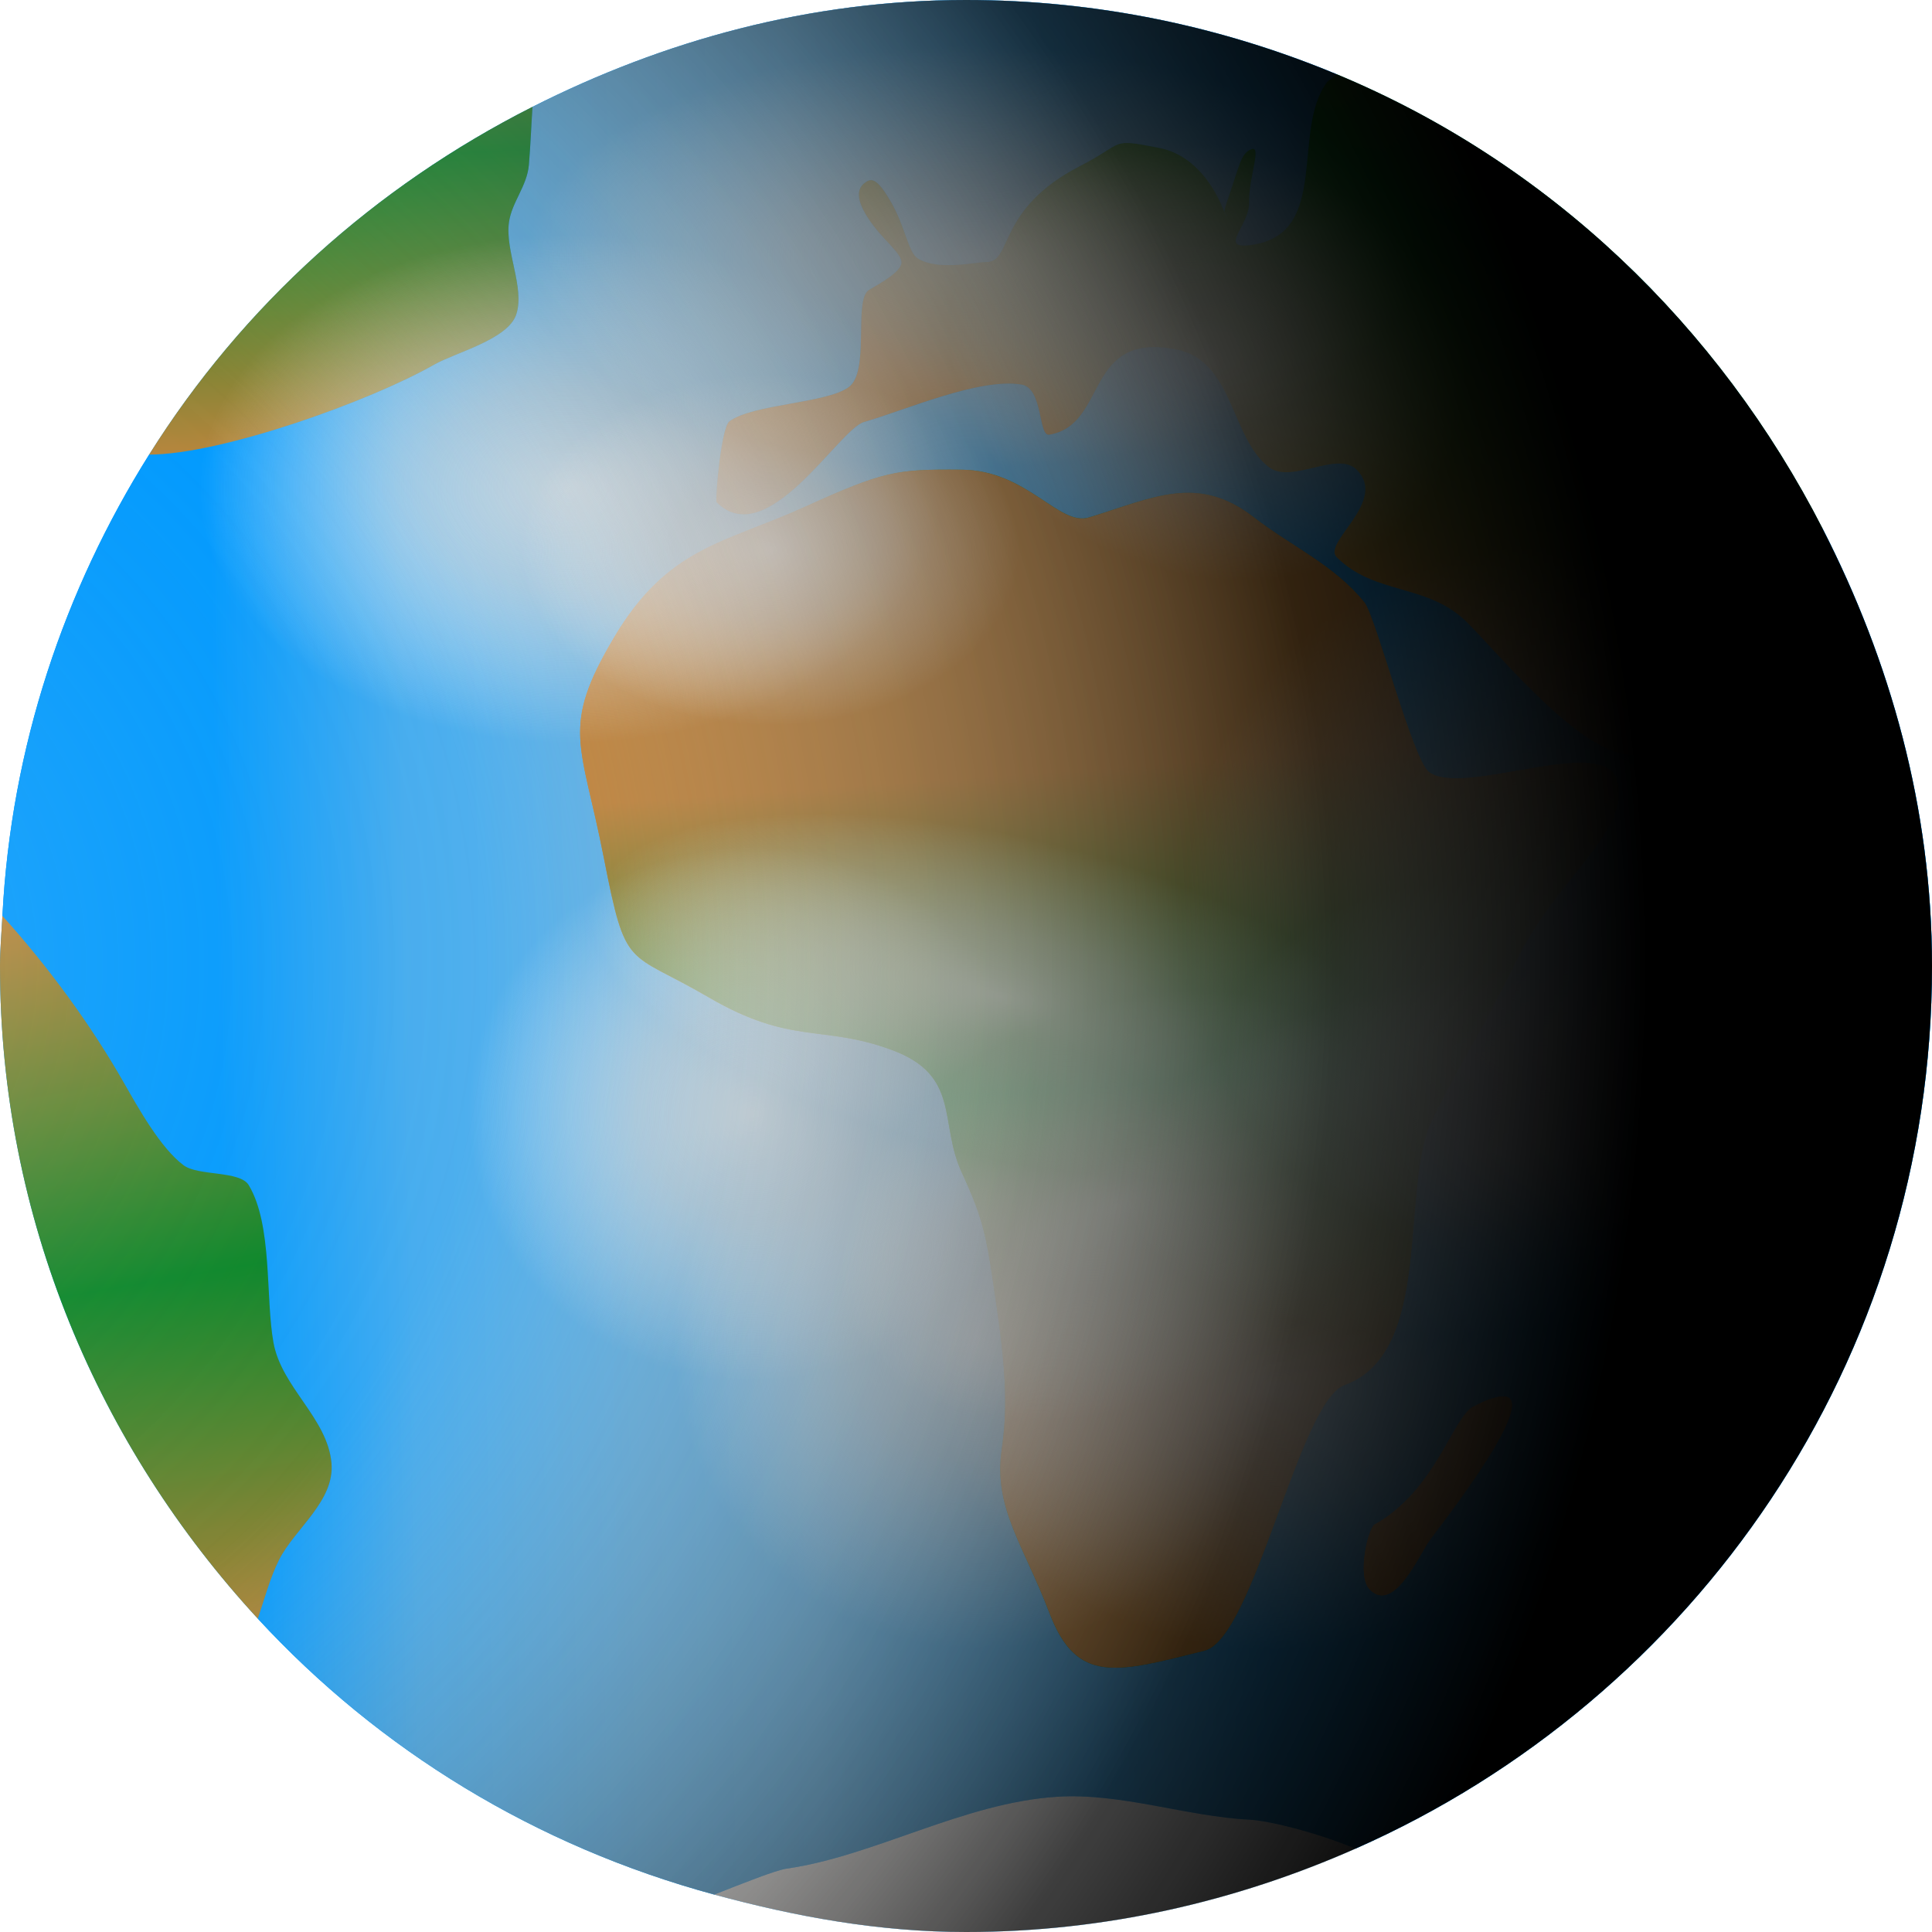
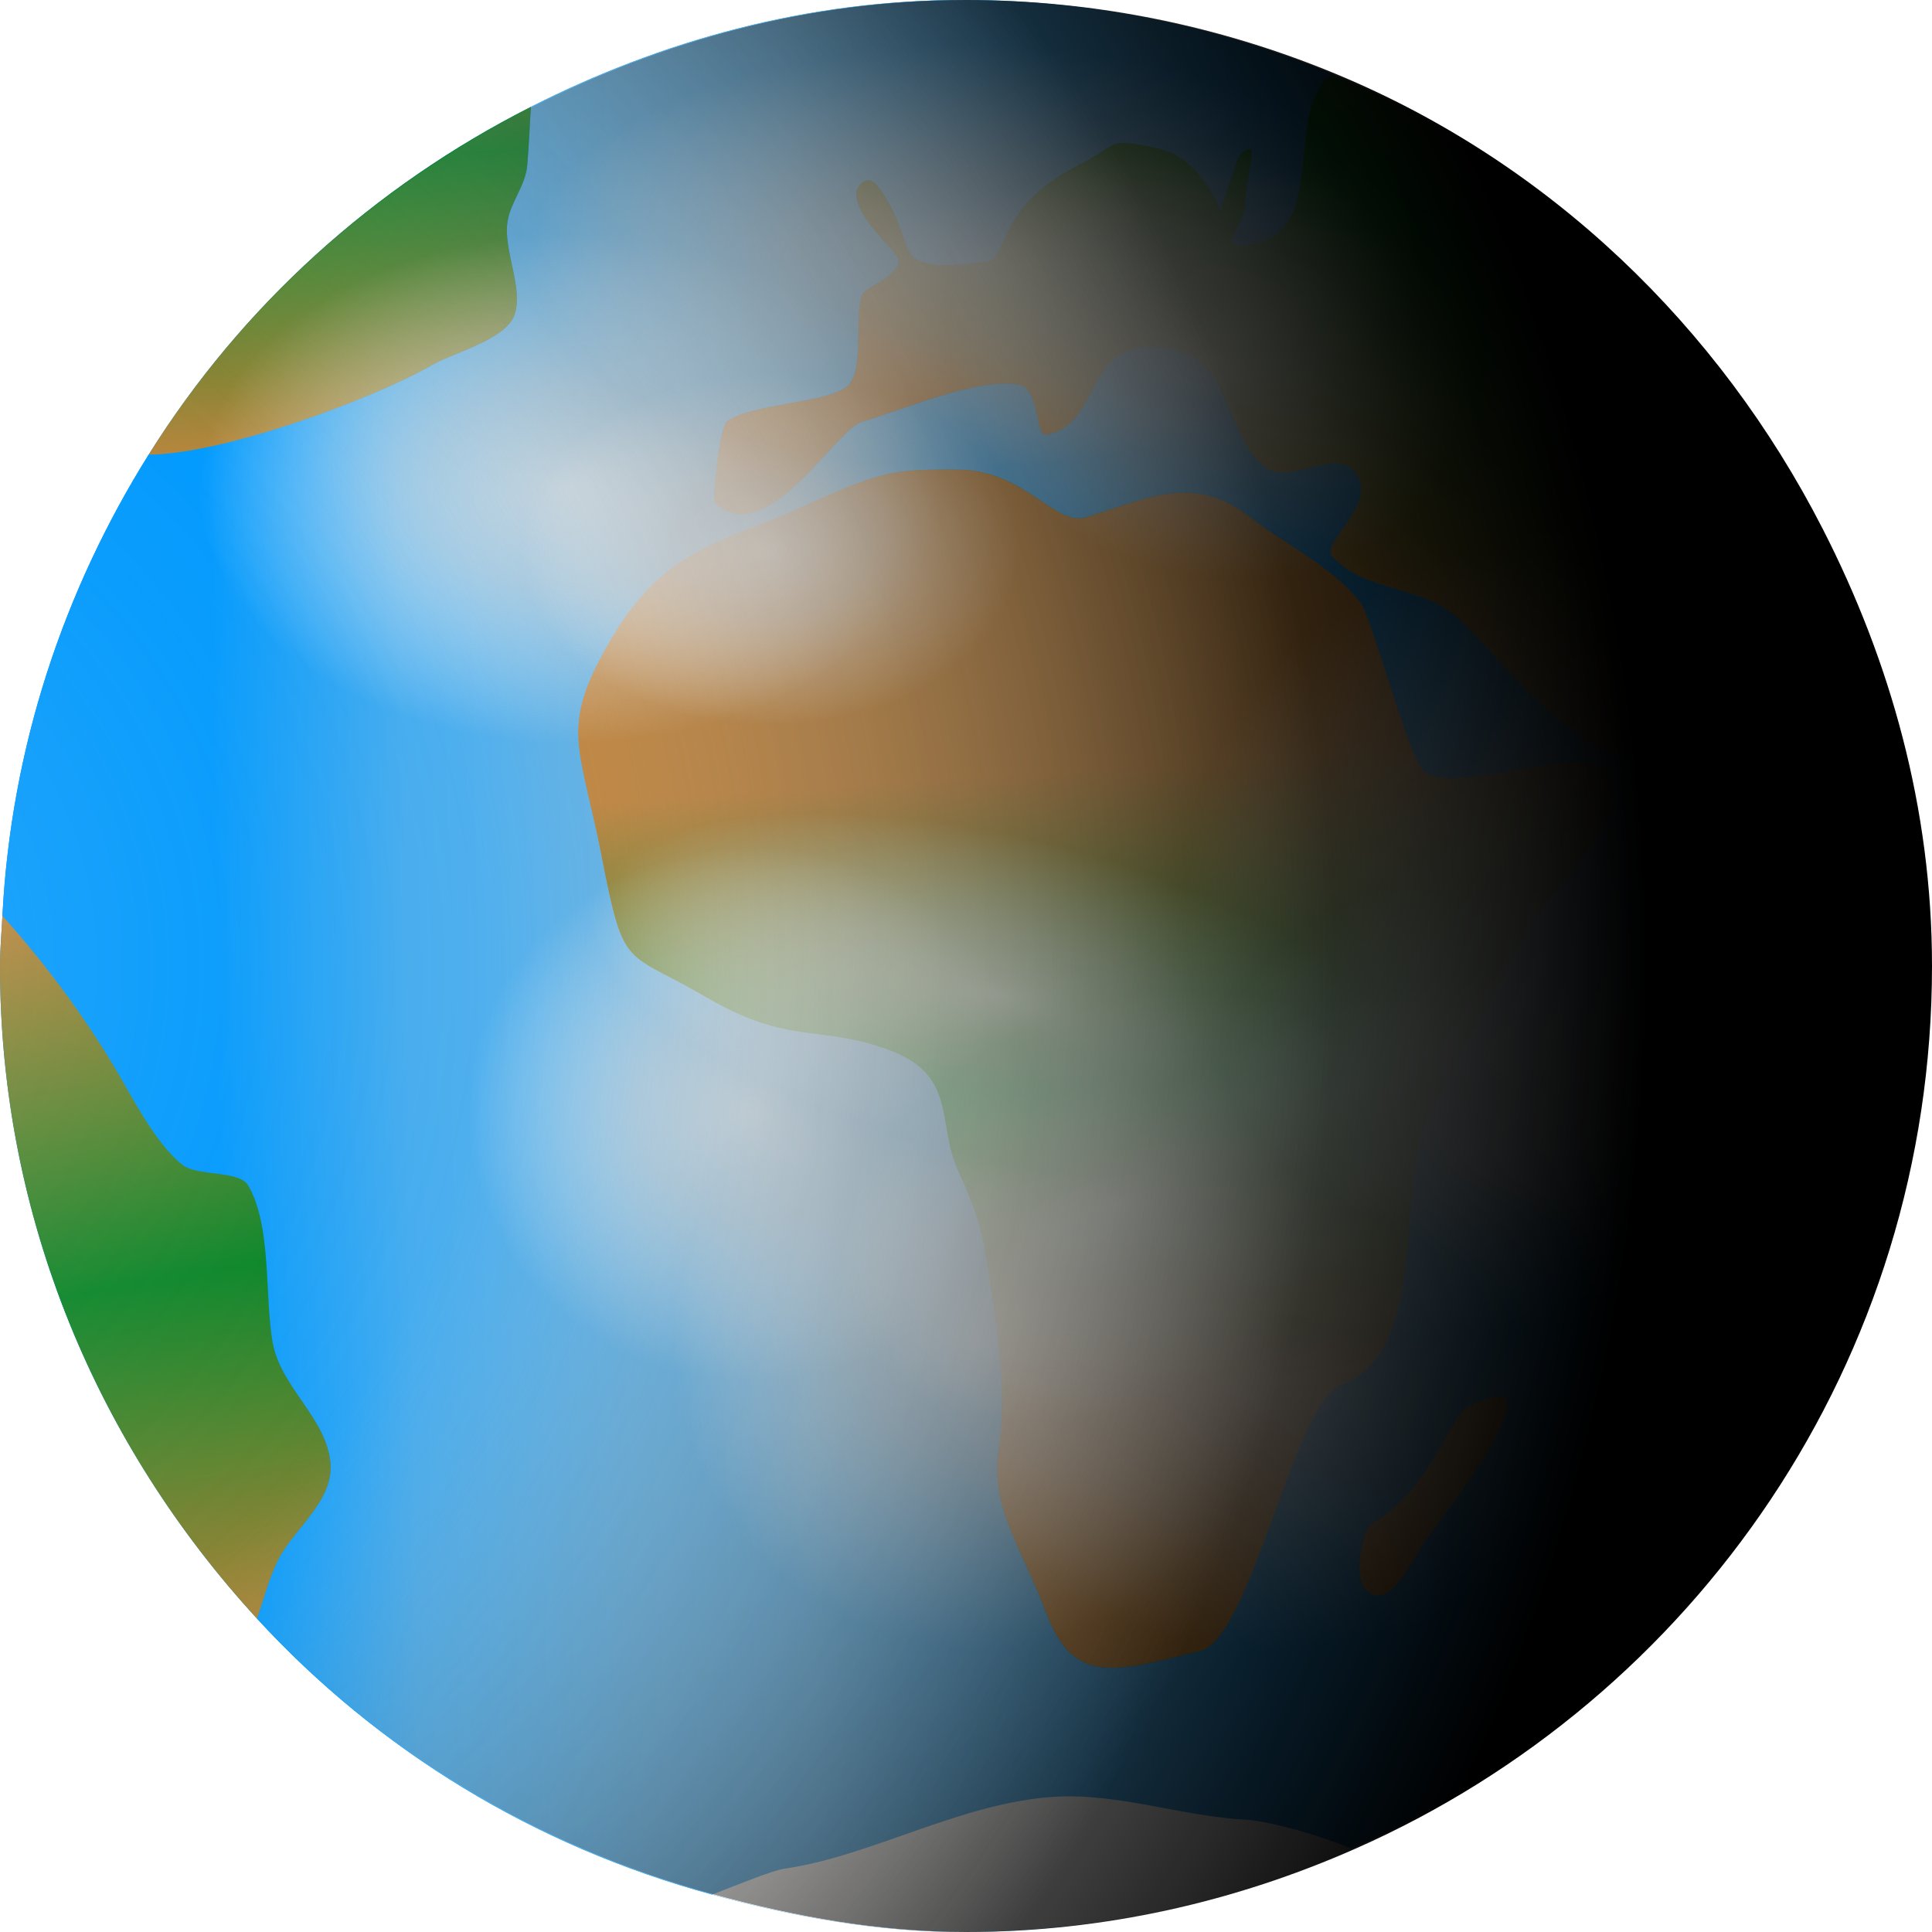
<svg xmlns="http://www.w3.org/2000/svg" xmlns:ns1="http://vectornator.io" height="100%" stroke-miterlimit="10" style="fill-rule:nonzero;clip-rule:evenodd;stroke-linecap:round;stroke-linejoin:round;" version="1.1" viewBox="0 0 100 100" width="100%" xml:space="preserve">
  <defs>
    <linearGradient gradientTransform="matrix(1 0 0 1 0 0)" gradientUnits="userSpaceOnUse" id="LinearGradient" x1="22.959" x2="9.404" y1="50.557" y2="-37.675">
      <stop offset="0.105" stop-color="#c2853c" />
      <stop offset="0.488" stop-color="#098628" />
      <stop offset="0.872" stop-color="#c2853c" />
    </linearGradient>
    <linearGradient gradientTransform="matrix(1 0 0 1 0 0)" gradientUnits="userSpaceOnUse" id="LinearGradient_2" x1="-0.5" x2="-1.282" y1="104.904" y2="34.787">
      <stop offset="0.105" stop-color="#c2853c" />
      <stop offset="0.488" stop-color="#098628" />
      <stop offset="0.872" stop-color="#c2853c" />
    </linearGradient>
    <linearGradient gradientTransform="matrix(1 0 0 1 0 0)" gradientUnits="userSpaceOnUse" id="LinearGradient_3" x1="52.062" x2="55.14" y1="36.542" y2="73.48">
      <stop offset="0.105" stop-color="#c2853c" />
      <stop offset="0.488" stop-color="#098628" />
      <stop offset="0.872" stop-color="#c2853c" />
    </linearGradient>
    <linearGradient gradientTransform="matrix(1 0 0 1 0 0)" gradientUnits="userSpaceOnUse" id="LinearGradient_4" x1="58.538" x2="61.975" y1="25.664" y2="-10.09">
      <stop offset="0.105" stop-color="#c2853c" />
      <stop offset="0.488" stop-color="#098628" />
      <stop offset="0.872" stop-color="#c2853c" />
    </linearGradient>
-     <linearGradient gradientTransform="matrix(1 0 0 1 0 0)" gradientUnits="userSpaceOnUse" id="LinearGradient_5" x1="11.201" x2="92.168" y1="47.227" y2="45.855">
+     <linearGradient gradientTransform="matrix(0.997 0 0 1 0 0)" gradientUnits="userSpaceOnUse" id="LinearGradient_5" x1="11.201" x2="92.168" y1="47.227" y2="45.855">
      <stop offset="0" stop-color="#009aff" />
      <stop offset="0.122" stop-color="#47adef" />
      <stop offset="0.267" stop-color="#62b5eb" />
      <stop offset="0.376" stop-color="#69baef" />
      <stop offset="0.55" stop-color="#49aae9" />
      <stop offset="0.601" stop-color="#439ed9" />
      <stop offset="0.667" stop-color="#278fd3" />
      <stop offset="0.82" stop-color="#1e90da" />
      <stop offset="1" stop-color="#009aff" />
    </linearGradient>
-     <linearGradient gradientTransform="matrix(1 0 0 1 0 0)" gradientUnits="userSpaceOnUse" id="LinearGradient_6" x1="30.028" x2="83.788" y1="55.315" y2="55.315">
+     <linearGradient gradientTransform="matrix(0.997 0 0 1 0 0)" gradientUnits="userSpaceOnUse" id="LinearGradient_6" x1="30.028" x2="83.788" y1="55.315" y2="55.315">
      <stop offset="0.105" stop-color="#c2853c" />
      <stop offset="0.488" stop-color="#098628" />
      <stop offset="0.872" stop-color="#c2853c" />
    </linearGradient>
-     <linearGradient gradientTransform="matrix(1 0 0 1 0 0)" gradientUnits="userSpaceOnUse" id="LinearGradient_7" x1="58.068" x2="83.692" y1="31.449" y2="-14.477">
+     <linearGradient gradientTransform="matrix(0.997 0 0 1 0 0)" gradientUnits="userSpaceOnUse" id="LinearGradient_7" x1="58.068" x2="83.692" y1="31.449" y2="-14.477">
      <stop offset="0.105" stop-color="#c2853c" />
      <stop offset="0.488" stop-color="#098628" />
      <stop offset="0.872" stop-color="#c2853c" />
    </linearGradient>
-     <linearGradient gradientTransform="matrix(1 0 0 1 0 0)" gradientUnits="userSpaceOnUse" id="LinearGradient_8" x1="7.818" x2="9.683" y1="-11.669" y2="29.859">
+     <linearGradient gradientTransform="matrix(0.997 0 0 1 0 0)" gradientUnits="userSpaceOnUse" id="LinearGradient_8" x1="7.818" x2="9.683" y1="-11.669" y2="29.859">
      <stop offset="0.105" stop-color="#c2853c" />
      <stop offset="0.488" stop-color="#098628" />
      <stop offset="0.872" stop-color="#c2853c" />
    </linearGradient>
-     <linearGradient gradientTransform="matrix(1 0 0 1 0 0)" gradientUnits="userSpaceOnUse" id="LinearGradient_9" x1="54.404" x2="57.401" y1="35.443" y2="78.303">
+     <linearGradient gradientTransform="matrix(0.997 0 0 1 0 0)" gradientUnits="userSpaceOnUse" id="LinearGradient_9" x1="54.404" x2="57.401" y1="35.443" y2="78.303">
      <stop offset="0.105" stop-color="#c2853c" />
      <stop offset="0.488" stop-color="#098628" />
      <stop offset="0.872" stop-color="#c2853c" />
    </linearGradient>
-     <linearGradient gradientTransform="matrix(1 0 0 1 0 0)" gradientUnits="userSpaceOnUse" id="LinearGradient_10" x1="2.811" x2="12.137" y1="40.266" y2="93.869">
+     <linearGradient gradientTransform="matrix(0.997 0 0 1 0 0)" gradientUnits="userSpaceOnUse" id="LinearGradient_10" x1="2.811" x2="12.137" y1="40.266" y2="93.869">
      <stop offset="0.105" stop-color="#c2853c" />
      <stop offset="0.488" stop-color="#098628" />
      <stop offset="0.872" stop-color="#c2853c" />
    </linearGradient>
    <radialGradient cx="108.292" cy="159.072" gradientTransform="matrix(1 0 0 1 0 0)" gradientUnits="userSpaceOnUse" id="RadialGradient" r="0.114">
      <stop offset="0" stop-color="#ebebeb" />
      <stop offset="0.395" stop-color="#e5e5e5" stop-opacity="0.529" />
      <stop offset="1" stop-color="#ffffff" stop-opacity="0" />
    </radialGradient>
    <radialGradient cx="35.336" cy="75.543" gradientTransform="matrix(0.826859 0 0 0.830805 21.4292 6.70357)" gradientUnits="userSpaceOnUse" id="RadialGradient_2" r="19.081">
      <stop offset="0" stop-color="#ebebeb" stop-opacity="0.791" />
      <stop offset="0.395" stop-color="#e5e5e5" stop-opacity="0.581" />
      <stop offset="1" stop-color="#ffffff" stop-opacity="0" />
    </radialGradient>
    <radialGradient cx="35.931" cy="76.355" gradientTransform="matrix(0.930663 0 0 0.726224 32.599 16.3733)" gradientUnits="userSpaceOnUse" id="RadialGradient_3" r="18.686">
      <stop offset="0" stop-color="#ebebeb" stop-opacity="0.791" />
      <stop offset="0.395" stop-color="#e5e5e5" stop-opacity="0.581" />
      <stop offset="1" stop-color="#ffffff" stop-opacity="0" />
    </radialGradient>
    <radialGradient cx="35.931" cy="76.355" gradientTransform="matrix(0.78694 0 0 0.740914 10.6512 1.08114)" gradientUnits="userSpaceOnUse" id="RadialGradient_4" r="18.686">
      <stop offset="0" stop-color="#ebebeb" stop-opacity="0.791" />
      <stop offset="0.395" stop-color="#e5e5e5" stop-opacity="0.581" />
      <stop offset="1" stop-color="#ffffff" stop-opacity="0" />
    </radialGradient>
    <radialGradient cx="35.931" cy="76.355" gradientTransform="matrix(0.736955 -0.331653 0.222921 0.495345 14.3034 36.5021)" gradientUnits="userSpaceOnUse" id="RadialGradient_5" r="18.686">
      <stop offset="0" stop-color="#ebebeb" stop-opacity="0.791" />
      <stop offset="0.395" stop-color="#e5e5e5" stop-opacity="0.581" />
      <stop offset="1" stop-color="#ffffff" stop-opacity="0" />
    </radialGradient>
    <radialGradient cx="35.931" cy="76.355" gradientTransform="matrix(1.13009 0.277439 -0.12972 0.425512 21.1193 9.11614)" gradientUnits="userSpaceOnUse" id="RadialGradient_6" r="18.686">
      <stop offset="0" stop-color="#ebebeb" stop-opacity="0.791" />
      <stop offset="0.395" stop-color="#e5e5e5" stop-opacity="0.581" />
      <stop offset="1" stop-color="#ffffff" stop-opacity="0" />
    </radialGradient>
    <radialGradient cx="35.931" cy="76.355" gradientTransform="matrix(1.02893 0 0 0.704167 -7.46838 -28.4561)" gradientUnits="userSpaceOnUse" id="RadialGradient_7" r="18.686">
      <stop offset="0" stop-color="#ebebeb" stop-opacity="0.791" />
      <stop offset="0.395" stop-color="#e5e5e5" stop-opacity="0.581" />
      <stop offset="1" stop-color="#ffffff" stop-opacity="0" />
    </radialGradient>
    <radialGradient cx="35.931" cy="76.355" gradientTransform="matrix(0.690083 0 0 0.486881 15.0757 -8.72589)" gradientUnits="userSpaceOnUse" id="RadialGradient_8" r="18.686">
      <stop offset="0" stop-color="#ebebeb" stop-opacity="0.791" />
      <stop offset="0.395" stop-color="#e5e5e5" stop-opacity="0.581" />
      <stop offset="1" stop-color="#ffffff" stop-opacity="0" />
    </radialGradient>
    <radialGradient cx="35.931" cy="76.355" gradientTransform="matrix(0.690083 0 0 0.486881 51.5609 17.4978)" gradientUnits="userSpaceOnUse" id="RadialGradient_9" r="18.686">
      <stop offset="0" stop-color="#ebebeb" stop-opacity="0.791" />
      <stop offset="0.395" stop-color="#e5e5e5" stop-opacity="0.581" />
      <stop offset="1" stop-color="#ffffff" stop-opacity="0" />
    </radialGradient>
    <radialGradient cx="35.931" cy="76.355" gradientTransform="matrix(1.23176 0 0 0.583673 6.05081 -31.2798)" gradientUnits="userSpaceOnUse" id="RadialGradient_10" r="18.686">
      <stop offset="0" stop-color="#ebebeb" stop-opacity="0.791" />
      <stop offset="0.395" stop-color="#e5e5e5" stop-opacity="0.581" />
      <stop offset="1" stop-color="#ffffff" stop-opacity="0" />
    </radialGradient>
    <radialGradient cx="35.931" cy="76.355" gradientTransform="matrix(0.406033 0.542431 -0.591372 0.270552 93.0521 -21.4252)" gradientUnits="userSpaceOnUse" id="RadialGradient_11" r="18.686">
      <stop offset="0" stop-color="#ebebeb" stop-opacity="0.791" />
      <stop offset="0.395" stop-color="#e5e5e5" stop-opacity="0.581" />
      <stop offset="1" stop-color="#ffffff" stop-opacity="0" />
    </radialGradient>
    <radialGradient cx="35.931" cy="76.355" gradientTransform="matrix(1 0 0 1 43.976 -29.4361)" gradientUnits="userSpaceOnUse" id="RadialGradient_12" r="18.686">
      <stop offset="0" stop-color="#ebebeb" stop-opacity="0.791" />
      <stop offset="0.395" stop-color="#e5e5e5" stop-opacity="0.581" />
      <stop offset="1" stop-color="#ffffff" stop-opacity="0" />
    </radialGradient>
    <radialGradient cx="35.931" cy="76.355" gradientTransform="matrix(1.05117 -0.153092 0.132394 0.486666 29.9458 27.9312)" gradientUnits="userSpaceOnUse" id="RadialGradient_13" r="18.686">
      <stop offset="0" stop-color="#ebebeb" stop-opacity="0.791" />
      <stop offset="0.395" stop-color="#e5e5e5" stop-opacity="0.581" />
      <stop offset="1" stop-color="#ffffff" stop-opacity="0" />
    </radialGradient>
    <radialGradient cx="-15.281" cy="49.971" gradientTransform="matrix(1 0 0 1 0 0)" gradientUnits="userSpaceOnUse" id="RadialGradient_14" r="145.695">
      <stop offset="0" stop-color="#ffffff" stop-opacity="0.188" />
      <stop offset="0.277" stop-color="#c5c0b9" stop-opacity="0" />
      <stop offset="0.579" stop-color="#000000" stop-opacity="0.743" />
      <stop offset="0.69" stop-color="#000000" />
    </radialGradient>
  </defs>
  <clipPath id="ArtboardFrame">
    <rect height="100" width="100" x="0" y="0" />
  </clipPath>
  <g clip-path="url(#ArtboardFrame)" id="Layer-1" ns1:layerName="Layer 1" visibility="hidden">
    <path d="M0 50C0 22.386 22.386 0 50 0C77.614 0 100 22.386 100 50C100 77.614 77.614 100 50 100C22.386 100 0 77.614 0 50Z" fill="#009aff" fill-rule="evenodd" opacity="1" stroke="none" />
    <path d="M32.035-4.43C31.458-6.162 28.613 0.727 28.41 1.267C27.419 3.909 27.594 5.881 27.375 8.517C27.283 9.616 26.487 10.455 26.339 11.495C26.127 12.981 27.187 14.907 26.727 16.286C26.296 17.579 23.542 18.254 22.455 18.875C19.189 20.741 11.484 23.536 7.695 23.536C6.443 23.536 2.791 24.207 1.999 23.018C0.331 20.517 2.379 15.086 3.423 12.79C4.981 9.361 8.465 7.101 11.061 4.504C15.837-0.272 17.774-4.811 24.526-7.407" fill="url(#LinearGradient)" fill-rule="evenodd" opacity="1" stroke="none" />
    <path d="M-6.158 40.367C-6.288 40.194-6.331 39.849-6.546 39.849C-7.073 39.849-5.961 40.726-5.64 41.144C-5.414 41.438-5.225 41.76-4.993 42.05C-4.002 43.289-2.893 44.21-1.756 45.287C1.472 48.346 4.21 52.199 6.4 56.033C7.148 57.341 8.308 59.405 9.508 60.305C10.266 60.874 12.416 60.578 12.874 61.341C14.116 63.411 13.744 67.164 14.169 69.498C14.589 71.812 16.936 73.394 17.146 75.712C17.327 77.693 15.243 79.131 14.428 80.762C12.264 85.089 11.975 90.595 8.084 94.097C3.018 98.656-1.649 90.557-3.439 86.976C-5.183 83.489-4.868 79.593-5.511 75.842C-6.715 68.815-10.548 61.722-8.877 54.479" fill="url(#LinearGradient_2)" fill-rule="evenodd" opacity="1" stroke="none" />
    <path d="M49.773 24.313C46.374 24.28 45.759 24.378 41.616 26.255C37.473 28.132 34.56 28.294 31.777 32.987C28.993 37.681 30.093 38.425 31.259 44.381C32.424 50.336 32.424 49.139 36.696 51.631C40.969 54.123 42.555 53.023 46.148 54.35C49.74 55.677 48.575 58.104 49.773 60.694C50.971 63.283 51.068 64.092 51.586 67.685C52.103 71.278 52.13 73.07 51.844 75.065C51.417 78.057 52.997 80.035 54.304 83.481C55.728 87.235 57.793 86.557 62.331 85.422C64.884 84.784 67.224 72.55 69.582 71.699C74.243 70.016 72.41 61.409 74.113 57.975C76.058 54.054 76.476 53.897 78.515 49.689C80.554 45.481 84.471 42.956 83.694 40.367C82.982 37.995 75.78 41.285 73.984 39.979C73.144 39.368 71.195 31.896 70.618 31.175C69.068 29.238 66.822 28.251 64.921 26.773C62.013 24.511 59.713 25.746 56.376 26.773C54.805 27.256 53.172 24.345 49.773 24.313Z" fill="url(#LinearGradient_3)" fill-rule="evenodd" opacity="1" stroke="none" />
    <path d="M73.336 2.173C73.336 0.44 69.154 3.607 68.675 4.245C66.822 6.717 68.846 12.006 64.921 12.661C62.939 12.991 64.706 11.695 64.671 10.459C64.636 9.222 65.329 7.52 64.782 7.715C64.235 7.91 64.161 8.558 63.633 10.088C63.104 11.618 63.421 10.948 63.484 11.2C63.598 11.653 62.613 8.151 59.999 7.641C57.385 7.131 58.306 7.381 55.92 8.605C51.582 10.83 52.42 13.574 51.062 13.574C50.467 13.574 48.553 14.043 47.503 13.388C47.017 13.085 46.882 11.767 46.131 10.459C45.459 9.288 45.139 9.226 44.833 9.421C44.527 9.615 44.122 10.014 44.907 11.238C45.671 12.428 46.711 13.091 46.65 13.611C46.584 14.174 45.04 14.924 44.907 15.057C44.208 15.757 45.023 19.233 43.947 20.04C42.811 20.892 38.961 20.898 37.751 21.805C37.322 22.127 36.99 25.901 37.085 25.996C39.691 28.602 43.418 22.226 44.724 21.853C46.858 21.243 50.694 19.546 52.88 19.911C54.012 20.099 53.719 22.598 54.304 22.5C57.363 21.99 56.088 17.134 60.907 18.098C63.86 18.689 63.711 22.693 65.698 24.183C66.874 25.065 69.227 23.31 70.229 24.313C71.869 25.953 68.424 28.075 69.193 28.844C71.172 30.823 73.89 30.175 75.926 32.21C77.814 34.099 82.117 39.399 84.73 39.072C88.19 38.64 89.254 40.408 89.909 36.483C90.309 34.079 86.511 28.84 86.542 28.715C86.598 28.493 88.858 25.106 91.592 25.737C94.34 26.372 97.565 31.024 98.583 30.268C101.305 28.248 96.397 21.133 97.029 20.817" fill="url(#LinearGradient_4)" fill-rule="evenodd" opacity="1" stroke="none" />
    <path d="M76.264 72.815C75.232 73.359 74.273 77.196 71.154 78.922C70.82 79.106 70.201 81.576 70.897 82.272C72.149 83.524 73.469 80.452 74.008 79.718C74.736 78.725 81.534 70.04 76.264 72.815Z" fill="#c2853c" fill-rule="evenodd" opacity="1" stroke="none" />
    <path d="M31.895 101.713C31.248 99.775 39.063 96.959 40.705 96.725C45.228 96.078 49.892 93.311 54.715 93.01C58.043 92.802 61.411 94.013 64.693 94.177C66.341 94.26 72.703 95.906 72.972 97.786C73.511 101.557 66.81 102.669 64.374 102.669C58.79 102.669 53.696 104.69 48.241 105.11C45.287 105.337 40.929 103.294 38.475 105.747" fill="#f1f1f1" fill-rule="evenodd" opacity="1" stroke="none" />
  </g>
  <g id="Layer-1-copy-copy" ns1:layerName="Layer 1 copy copy">
-     <path d="M50 0C41.893 0 34.334 2.106 27.562 5.531C19.409 9.655 12.549 15.83 7.719 23.531C3.328 30.531 0.574 38.646 0.125 47.406C0.081 48.269 0 49.127 0 50C0 63.072 5.131 74.873 13.344 83.781C19.628 90.597 27.758 95.564 36.969 98.062C41.15 99.197 45.46 100 50 100C57.183 100 63.983 98.415 70.156 95.688C87.716 87.93 100 70.431 100 50C100 41.812 97.832 34.196 94.344 27.375C88.963 16.855 80.162 8.409 69.188 3.844C63.278 1.385 56.8 0 50 0Z" fill="#009aff" fill-rule="evenodd" opacity="1" stroke="none" />
+     <path d="M49.85 0C41.767 0 34.231 2.106 27.48 5.531C19.351 9.655 12.511 15.83 7.696 23.531C3.318 30.531 0.573 38.646 0.125 47.406C0.081 48.269 0 49.127 0 50C0 63.072 5.115 74.873 13.304 83.781C19.569 90.597 27.674 95.564 36.858 98.062C41.026 99.197 45.324 100 49.85 100C57.012 100 63.791 98.415 69.946 95.688C87.452 87.93 99.7 70.431 99.7 50C99.7 41.812 97.539 34.196 94.061 27.375C88.697 16.855 79.921 8.409 68.98 3.844C63.088 1.385 56.629 0 49.85 0Z" fill="#009aff" fill-rule="evenodd" opacity="1" stroke="none" />
  </g>
  <g id="Layer-1-copy" ns1:layerName="Layer 1 copy">
-     <path d="M27.562 5.531C27.496 6.489 27.466 7.44 27.375 8.531C27.283 9.63 26.492 10.46 26.344 11.5C26.131 12.986 27.178 14.902 26.719 16.281C26.288 17.575 23.556 18.254 22.469 18.875C19.211 20.737 11.517 23.519 7.719 23.531C3.328 30.531 0.574 38.646 0.125 47.406C2.514 50.06 4.674 52.999 6.406 56.031C7.154 57.34 8.3 59.412 9.5 60.312C10.258 60.881 12.417 60.58 12.875 61.344C14.117 63.413 13.732 67.166 14.156 69.5C14.577 71.814 16.945 73.4 17.156 75.719C17.336 77.7 15.253 79.12 14.438 80.75C13.969 81.687 13.692 82.766 13.344 83.781C19.628 90.597 27.758 95.564 36.969 98.062C38.455 97.482 40.135 96.802 40.719 96.719C45.243 96.073 49.895 93.302 54.719 93C58.046 92.792 61.405 94.023 64.688 94.188C65.649 94.236 68.132 94.839 70.156 95.688C87.716 87.93 100 70.431 100 50C100 41.812 97.832 34.196 94.344 27.375C93.428 26.628 92.502 25.96 91.594 25.75C88.86 25.119 86.587 28.497 86.531 28.719C86.5 28.844 90.307 34.065 89.906 36.469C89.252 40.394 88.179 38.63 84.719 39.062C82.106 39.389 77.826 34.107 75.938 32.219C73.902 30.183 71.167 30.823 69.188 28.844C68.419 28.075 71.859 25.952 70.219 24.312C69.216 23.31 66.863 25.069 65.688 24.188C63.701 22.698 63.859 18.684 60.906 18.094C56.087 17.13 57.371 21.99 54.312 22.5C53.727 22.598 54.007 20.095 52.875 19.906C50.688 19.542 46.853 21.234 44.719 21.844C43.413 22.217 39.7 28.606 37.094 26C36.999 25.906 37.321 22.134 37.75 21.812C38.961 20.905 42.802 20.883 43.938 20.031C45.014 19.224 44.207 15.762 44.906 15.062C45.039 14.93 46.59 14.188 46.656 13.625C46.717 13.105 45.67 12.441 44.906 11.25C44.121 10.026 44.538 9.601 44.844 9.406C45.15 9.212 45.453 9.298 46.125 10.469C46.876 11.777 47.014 13.072 47.5 13.375C48.55 14.03 50.467 13.562 51.062 13.562C52.42 13.562 51.568 10.819 55.906 8.594C58.292 7.37 57.386 7.146 60 7.656C62.614 8.166 63.613 11.64 63.5 11.188C63.437 10.935 63.097 11.623 63.625 10.094C64.153 8.564 64.234 7.913 64.781 7.719C65.328 7.524 64.622 9.232 64.656 10.469C64.691 11.705 62.925 12.986 64.906 12.656C68.832 12.002 66.834 6.722 68.688 4.25C68.736 4.185 69.07 3.953 69.188 3.844C63.278 1.385 56.8 0 50 0C41.893 0 34.334 2.106 27.562 5.531Z" fill="url(#LinearGradient_5)" fill-rule="evenodd" opacity="1" stroke="none" />
-     <path d="M49.781 24.312C53.18 24.345 54.804 27.265 56.375 26.781C59.712 25.755 61.998 24.519 64.906 26.781C66.807 28.26 69.076 29.251 70.625 31.188C71.202 31.909 73.129 39.358 73.969 39.969C75.765 41.275 82.976 38.003 83.688 40.375C84.464 42.964 80.539 45.48 78.5 49.688C76.461 53.895 76.07 54.048 74.125 57.969C72.421 61.403 74.255 70.004 69.594 71.688C67.236 72.539 64.896 84.799 62.344 85.438C57.806 86.572 55.737 87.223 54.312 83.469C53.006 80.023 51.416 78.055 51.844 75.062C52.129 73.067 52.112 71.28 51.594 67.688C51.076 64.095 50.979 63.277 49.781 60.688C48.584 58.098 49.749 55.671 46.156 54.344C42.563 53.017 40.96 54.117 36.688 51.625C32.415 49.133 32.415 50.331 31.25 44.375C30.085 38.419 28.998 37.693 31.781 33C34.565 28.307 37.482 28.127 41.625 26.25C45.768 24.373 46.383 24.28 49.781 24.312Z" fill="url(#LinearGradient_6)" fill-rule="evenodd" opacity="1" stroke="none" />
-     <path d="M77.719 72.281C79.938 72.098 74.637 78.85 74 79.719C73.462 80.453 72.158 83.533 70.906 82.281C70.21 81.585 70.823 79.091 71.156 78.906C74.276 77.18 75.217 73.356 76.25 72.812C76.909 72.466 77.402 72.307 77.719 72.281Z" fill="#c2853c" fill-rule="evenodd" opacity="1" stroke="none" />
-     <path d="M69.188 3.844C69.07 3.953 68.736 4.185 68.688 4.25C66.834 6.722 68.832 12.002 64.906 12.656C62.925 12.986 64.691 11.705 64.656 10.469C64.622 9.232 65.328 7.524 64.781 7.719C64.234 7.913 64.153 8.564 63.625 10.094C63.4 10.745 63.373 10.878 63.375 10.969C63.38 10.979 63.509 11.224 63.5 11.188C63.464 11.043 63.377 11.091 63.375 10.969C63.313 10.85 62.406 8.125 60 7.656C57.386 7.146 58.292 7.37 55.906 8.594C51.568 10.819 52.42 13.562 51.062 13.562C50.467 13.562 48.55 14.03 47.5 13.375C47.014 13.072 46.876 11.777 46.125 10.469C45.453 9.298 45.15 9.212 44.844 9.406C44.538 9.601 44.121 10.026 44.906 11.25C45.67 12.441 46.717 13.105 46.656 13.625C46.59 14.188 45.039 14.93 44.906 15.062C44.207 15.762 45.014 19.224 43.938 20.031C42.802 20.883 38.961 20.905 37.75 21.812C37.321 22.134 36.999 25.906 37.094 26C39.7 28.606 43.413 22.217 44.719 21.844C46.853 21.234 50.688 19.542 52.875 19.906C54.007 20.095 53.727 22.598 54.312 22.5C57.371 21.99 56.087 17.13 60.906 18.094C63.859 18.684 63.701 22.698 65.688 24.188C66.863 25.069 69.216 23.31 70.219 24.312C71.859 25.952 68.419 28.075 69.188 28.844C71.167 30.823 73.902 30.183 75.938 32.219C77.826 34.107 82.106 39.389 84.719 39.062C88.179 38.63 89.252 40.394 89.906 36.469C90.307 34.065 86.5 28.844 86.531 28.719C86.587 28.497 88.86 25.119 91.594 25.75C92.502 25.96 93.428 26.628 94.344 27.375C88.963 16.855 80.162 8.409 69.188 3.844Z" fill="url(#LinearGradient_7)" fill-rule="evenodd" opacity="1" stroke="none" />
-     <path d="M27.562 5.531C19.409 9.655 12.549 15.83 7.719 23.531C11.517 23.519 19.211 20.737 22.469 18.875C23.556 18.254 26.288 17.575 26.719 16.281C27.178 14.902 26.131 12.986 26.344 11.5C26.492 10.46 27.283 9.63 27.375 8.531C27.466 7.44 27.496 6.489 27.562 5.531Z" fill="url(#LinearGradient_8)" fill-rule="evenodd" opacity="1" stroke="none" />
-     <path d="M49.781 24.312C46.383 24.28 45.768 24.373 41.625 26.25C37.482 28.127 34.565 28.307 31.781 33C28.998 37.693 30.085 38.419 31.25 44.375C32.415 50.331 32.415 49.133 36.688 51.625C40.96 54.117 42.563 53.017 46.156 54.344C49.749 55.671 48.584 58.098 49.781 60.688C50.979 63.277 51.076 64.095 51.594 67.688C52.112 71.28 52.129 73.067 51.844 75.062C51.416 78.055 53.006 80.023 54.312 83.469C55.737 87.223 57.806 86.572 62.344 85.438C64.896 84.799 67.236 72.539 69.594 71.688C74.255 70.004 72.421 61.403 74.125 57.969C76.07 54.048 76.461 53.895 78.5 49.688C80.539 45.48 84.464 42.964 83.688 40.375C82.976 38.003 75.765 41.275 73.969 39.969C73.129 39.358 71.202 31.909 70.625 31.188C69.076 29.251 66.807 28.26 64.906 26.781C61.998 24.519 59.712 25.755 56.375 26.781C54.804 27.265 53.18 24.345 49.781 24.312Z" fill="url(#LinearGradient_9)" fill-rule="evenodd" opacity="1" stroke="none" />
-     <path d="M0.125 47.406C0.081 48.269 0 49.127 0 50C0 63.072 5.131 74.873 13.344 83.781C13.692 82.766 13.969 81.687 14.438 80.75C15.253 79.12 17.336 77.7 17.156 75.719C16.945 73.4 14.577 71.814 14.156 69.5C13.732 67.167 14.117 63.413 12.875 61.344C12.417 60.58 10.258 60.881 9.5 60.312C8.3 59.412 7.154 57.34 6.406 56.031C4.674 52.999 2.514 50.06 0.125 47.406Z" fill="url(#LinearGradient_10)" fill-rule="evenodd" opacity="1" stroke="none" />
-     <path d="M77.719 72.281C77.402 72.307 76.909 72.466 76.25 72.812C75.217 73.356 74.276 77.18 71.156 78.906C70.823 79.091 70.21 81.585 70.906 82.281C72.158 83.533 73.462 80.453 74 79.719C74.637 78.85 79.938 72.098 77.719 72.281Z" fill="#c2853c" fill-rule="evenodd" opacity="1" stroke="none" />
-     <path d="M54.719 93C49.895 93.302 45.243 96.073 40.719 96.719C40.135 96.802 38.455 97.482 36.969 98.062C41.15 99.197 45.46 100 50 100C57.183 100 63.983 98.415 70.156 95.688C68.132 94.839 65.649 94.236 64.688 94.188C61.405 94.023 58.046 92.792 54.719 93Z" fill="#f1f1f1" fill-rule="evenodd" opacity="1" stroke="none" />
+     <path d="M27.48 5.531C27.414 6.489 27.384 7.44 27.293 8.531C27.202 9.63 26.413 10.46 26.265 11.5C26.053 12.986 27.097 14.902 26.639 16.281C26.209 17.575 23.485 18.254 22.401 18.875C19.153 20.737 11.482 23.519 7.696 23.531C3.318 30.531 0.573 38.646 0.125 47.406C2.506 50.06 4.66 52.999 6.387 56.031C7.132 57.34 8.275 59.412 9.472 60.312C10.228 60.881 12.38 60.58 12.836 61.344C14.075 63.413 13.691 67.166 14.114 69.5C14.533 71.814 16.895 73.4 17.105 75.719C17.284 77.7 15.207 79.12 14.394 80.75C13.927 81.687 13.651 82.766 13.304 83.781C19.569 90.597 27.674 95.564 36.858 98.062C38.339 97.482 40.015 96.802 40.597 96.719C45.107 96.073 49.745 93.302 54.555 93C57.872 92.792 61.221 94.023 64.493 94.188C65.452 94.236 67.927 94.839 69.946 95.688C87.452 87.93 99.7 70.431 99.7 50C99.7 41.812 97.539 34.196 94.061 27.375C93.148 26.628 92.225 25.96 91.319 25.75C88.594 25.119 86.327 28.497 86.272 28.719C86.24 28.844 90.036 34.065 89.636 36.469C88.984 40.394 87.915 38.63 84.465 39.062C81.86 39.389 77.592 34.107 75.71 32.219C73.68 30.183 70.953 30.823 68.98 28.844C68.213 28.075 71.643 25.952 70.008 24.312C69.009 23.31 66.663 25.069 65.49 24.188C63.51 22.698 63.667 18.684 60.724 18.094C55.919 17.13 57.199 21.99 54.15 22.5C53.566 22.598 53.845 20.095 52.716 19.906C50.536 19.542 46.712 21.234 44.585 21.844C43.283 22.217 39.581 28.606 36.983 26C36.888 25.906 37.209 22.134 37.637 21.812C38.844 20.905 42.673 20.883 43.806 20.031C44.878 19.224 44.074 15.762 44.772 15.062C44.904 14.93 46.451 14.188 46.516 13.625C46.577 13.105 45.533 12.441 44.772 11.25C43.988 10.026 44.404 9.601 44.709 9.406C45.014 9.212 45.316 9.298 45.987 10.469C46.735 11.777 46.873 13.072 47.358 13.375C48.405 14.03 50.315 13.562 50.909 13.562C52.263 13.562 51.413 10.819 55.739 8.594C58.117 7.37 57.214 7.146 59.82 7.656C62.426 8.166 63.422 11.64 63.309 11.188C63.247 10.935 62.907 11.623 63.434 10.094C63.961 8.564 64.042 7.913 64.587 7.719C65.132 7.524 64.428 9.232 64.462 10.469C64.497 11.705 62.736 12.986 64.712 12.656C68.625 12.002 66.633 6.722 68.481 4.25C68.53 4.185 68.863 3.953 68.98 3.844C63.088 1.385 56.629 0 49.85 0C41.767 0 34.231 2.106 27.48 5.531Z" fill="url(#LinearGradient_5)" fill-rule="evenodd" opacity="1" stroke="none" />
+     <path d="M49.632 24.312C53.02 24.345 54.64 27.265 56.206 26.781C59.533 25.755 61.812 24.519 64.712 26.781C66.607 28.26 68.868 29.251 70.413 31.188C70.989 31.909 72.91 39.358 73.747 39.969C75.538 41.275 82.727 38.003 83.436 40.375C84.211 42.964 80.297 45.48 78.264 49.688C76.231 53.895 75.842 54.048 73.903 57.969C72.204 61.403 74.032 70.004 69.385 71.688C67.034 72.539 64.701 84.799 62.157 85.438C57.632 86.572 55.569 87.223 54.15 83.469C52.847 80.023 51.262 78.055 51.688 75.062C51.972 73.067 51.955 71.28 51.439 67.688C50.923 64.095 50.826 63.277 49.632 60.688C48.438 58.098 49.6 55.671 46.018 54.344C42.436 53.017 40.837 54.117 36.577 51.625C32.318 49.133 32.318 50.331 31.156 44.375C29.994 38.419 28.911 37.693 31.686 33C34.461 28.307 37.37 28.127 41.5 26.25C45.631 24.373 46.243 24.28 49.632 24.312Z" fill="url(#LinearGradient_6)" fill-rule="evenodd" opacity="1" stroke="none" />
+     <path d="M77.486 72.281C79.698 72.098 74.413 78.85 73.778 79.719C73.241 80.453 71.942 83.533 70.694 82.281C70 81.585 70.61 79.091 70.943 78.906C74.053 77.18 74.992 73.356 76.021 72.812C76.678 72.466 77.17 72.307 77.486 72.281Z" fill="#c2853c" fill-rule="evenodd" opacity="1" stroke="none" />
+     <path d="M68.98 3.844C68.863 3.953 68.53 4.185 68.481 4.25C66.633 6.722 68.625 12.002 64.712 12.656C62.736 12.986 64.497 11.705 64.462 10.469C64.428 9.232 65.132 7.524 64.587 7.719C64.042 7.913 63.961 8.564 63.434 10.094C63.21 10.745 63.183 10.878 63.185 10.969C63.19 10.979 63.319 11.224 63.309 11.188C63.273 11.043 63.187 11.091 63.185 10.969C63.123 10.85 62.219 8.125 59.82 7.656C57.214 7.146 58.117 7.37 55.739 8.594C51.413 10.819 52.263 13.562 50.909 13.562C50.315 13.562 48.405 14.03 47.358 13.375C46.873 13.072 46.735 11.777 45.987 10.469C45.316 9.298 45.014 9.212 44.709 9.406C44.404 9.601 43.988 10.026 44.772 11.25C45.533 12.441 46.577 13.105 46.516 13.625C46.451 14.188 44.904 14.93 44.772 15.062C44.074 15.762 44.878 19.224 43.806 20.031C42.673 20.883 38.844 20.905 37.637 21.812C37.209 22.134 36.888 25.906 36.983 26C39.581 28.606 43.283 22.217 44.585 21.844C46.712 21.234 50.536 19.542 52.716 19.906C53.845 20.095 53.566 22.598 54.15 22.5C57.199 21.99 55.919 17.13 60.724 18.094C63.667 18.684 63.51 22.698 65.49 24.188C66.663 25.069 69.009 23.31 70.008 24.312C71.643 25.952 68.213 28.075 68.98 28.844C70.953 30.823 73.68 30.183 75.71 32.219C77.592 34.107 81.86 39.389 84.465 39.062C87.915 38.63 88.984 40.394 89.636 36.469C90.036 34.065 86.24 28.844 86.272 28.719C86.327 28.497 88.594 25.119 91.319 25.75C92.225 25.96 93.148 26.628 94.061 27.375C88.697 16.855 79.921 8.409 68.98 3.844Z" fill="url(#LinearGradient_7)" fill-rule="evenodd" opacity="1" stroke="none" />
+     <path d="M27.48 5.531C19.351 9.655 12.511 15.83 7.696 23.531C11.482 23.519 19.153 20.737 22.401 18.875C23.485 18.254 26.209 17.575 26.639 16.281C27.097 14.902 26.053 12.986 26.265 11.5C26.413 10.46 27.202 9.63 27.293 8.531C27.384 7.44 27.414 6.489 27.48 5.531Z" fill="url(#LinearGradient_8)" fill-rule="evenodd" opacity="1" stroke="none" />
+     <path d="M49.632 24.312C46.243 24.28 45.631 24.373 41.5 26.25C37.37 28.127 34.461 28.307 31.686 33C28.911 37.693 29.994 38.419 31.156 44.375C32.318 50.331 32.318 49.133 36.577 51.625C40.837 54.117 42.436 53.017 46.018 54.344C49.6 55.671 48.438 58.098 49.632 60.688C50.826 63.277 50.923 64.095 51.439 67.688C51.955 71.28 51.972 73.067 51.688 75.062C51.262 78.055 52.847 80.023 54.15 83.469C55.569 87.223 57.632 86.572 62.157 85.438C64.701 84.799 67.034 72.539 69.385 71.688C74.032 70.004 72.204 61.403 73.903 57.969C75.842 54.048 76.231 53.895 78.264 49.688C80.297 45.48 84.211 42.964 83.436 40.375C82.727 38.003 75.538 41.275 73.747 39.969C72.91 39.358 70.989 31.909 70.413 31.188C68.868 29.251 66.607 28.26 64.712 26.781C61.812 24.519 59.533 25.755 56.206 26.781C54.64 27.265 53.02 24.345 49.632 24.312Z" fill="url(#LinearGradient_9)" fill-rule="evenodd" opacity="1" stroke="none" />
+     <path d="M0.125 47.406C0.081 48.269 0 49.127 0 50C0 63.072 5.115 74.873 13.304 83.781C13.651 82.766 13.927 81.687 14.394 80.75C15.207 79.12 17.284 77.7 17.105 75.719C16.895 73.4 14.533 71.814 14.114 69.5C13.691 67.167 14.075 63.413 12.836 61.344C12.38 60.58 10.228 60.881 9.472 60.312C8.275 59.412 7.132 57.34 6.387 56.031C4.66 52.999 2.506 50.06 0.125 47.406Z" fill="url(#LinearGradient_10)" fill-rule="evenodd" opacity="1" stroke="none" />
+     <path d="M77.486 72.281C77.17 72.307 76.678 72.466 76.021 72.812C74.992 73.356 74.053 77.18 70.943 78.906C70.61 79.091 70 81.585 70.694 82.281C71.942 83.533 73.241 80.453 73.778 79.719C74.413 78.85 79.698 72.098 77.486 72.281Z" fill="#c2853c" fill-rule="evenodd" opacity="1" stroke="none" />
+     <path d="M54.555 93C49.745 93.302 45.107 96.073 40.597 96.719C40.015 96.802 38.339 97.482 36.858 98.062C41.026 99.197 45.324 100 49.85 100C57.012 100 63.791 98.415 69.946 95.688C67.927 94.839 65.452 94.236 64.493 94.188C61.221 94.023 57.872 92.792 54.555 93Z" fill="#f1f1f1" fill-rule="evenodd" opacity="1" stroke="none" />
  </g>
  <g clip-path="url(#ArtboardFrame)" id="Layer-2" ns1:layerName="Layer 2">
    <path d="M108.407 159.3C108.331 159.148 108.254 158.995 108.178 158.843" fill="url(#RadialGradient)" fill-rule="evenodd" opacity="1" stroke="none" />
    <path d="M34.708 69.734C34.708 60.766 41.944 53.495 50.87 53.495C59.795 53.495 67.031 60.766 67.031 69.734C67.031 78.702 59.795 85.973 50.87 85.973C41.944 85.973 34.708 78.702 34.708 69.734Z" fill="url(#RadialGradient_2)" fill-rule="evenodd" opacity="1" stroke="none" />
    <path d="M47.545 71.469C47.545 63.63 55.689 57.275 65.736 57.275C75.782 57.275 83.926 63.63 83.926 71.469C83.926 79.309 75.782 85.664 65.736 85.664C55.689 85.664 47.545 79.309 47.545 71.469Z" fill="url(#RadialGradient_3)" fill-rule="evenodd" opacity="1" stroke="none" />
    <path d="M23.289 57.292C23.289 49.294 30.176 42.81 38.67 42.81C47.165 42.81 54.052 49.294 54.052 57.292C54.052 65.29 47.165 71.773 38.67 71.773C30.176 71.773 23.289 65.29 23.289 57.292Z" fill="url(#RadialGradient_4)" fill-rule="evenodd" opacity="1" stroke="none" />
    <path d="M43.051 68.756C40.645 63.409 45.143 56.172 53.098 52.592C61.053 49.012 69.453 50.444 71.859 55.791C74.266 61.139 69.767 68.375 61.812 71.956C53.857 75.536 45.457 74.103 43.051 68.756Z" fill="url(#RadialGradient_5)" fill-rule="evenodd" opacity="1" stroke="none" />
    <path d="M29.427 45.854C30.827 41.261 41.852 39.965 54.05 42.96C66.249 45.955 75.004 52.106 73.603 56.699C72.203 61.293 61.179 62.588 48.98 59.593C36.781 56.599 28.026 50.447 29.427 45.854Z" fill="url(#RadialGradient_6)" fill-rule="evenodd" opacity="1" stroke="none" />
    <path d="M9.056 24.967C9.056 17.365 18.06 11.203 29.167 11.203C40.274 11.203 49.278 17.365 49.278 24.967C49.278 32.568 40.274 38.73 29.167 38.73C18.06 38.73 9.056 32.568 9.056 24.967Z" fill="url(#RadialGradient_7)" fill-rule="evenodd" opacity="1" stroke="none" />
    <path d="M26.158 28.212C26.158 22.956 32.197 18.696 39.646 18.696C47.096 18.696 53.134 22.956 53.134 28.212C53.134 33.468 47.096 37.728 39.646 37.728C32.197 37.728 26.158 33.468 26.158 28.212Z" fill="url(#RadialGradient_8)" fill-rule="evenodd" opacity="1" stroke="none" />
    <path d="M62.643 54.436C62.643 49.18 68.682 44.919 76.132 44.919C83.581 44.919 89.62 49.18 89.62 54.436C89.62 59.692 83.581 63.952 76.132 63.952C68.682 63.952 62.643 59.692 62.643 54.436Z" fill="url(#RadialGradient_9)" fill-rule="evenodd" opacity="1" stroke="none" />
    <path d="M25.832 13.002C25.832 6.701 36.611 1.593 49.908 1.593C63.205 1.593 73.984 6.701 73.984 13.002C73.984 19.302 63.205 24.41 49.908 24.41C36.611 24.41 25.832 19.302 25.832 13.002Z" fill="url(#RadialGradient_10)" fill-rule="evenodd" opacity="1" stroke="none" />
    <path d="M54.707 7.812C61.091 4.891 69.819 7.271 74.202 13.126C78.585 18.981 76.963 26.096 70.58 29.016C64.196 31.937 55.468 29.558 51.085 23.702C46.702 17.847 48.324 10.732 54.707 7.812Z" fill="url(#RadialGradient_11)" fill-rule="evenodd" opacity="1" stroke="none" />
    <path d="M60.036 46.431C60.036 35.636 68.787 26.885 79.581 26.885C90.376 26.885 99.127 35.636 99.127 46.431C99.127 57.225 90.376 65.976 79.581 65.976C68.787 65.976 60.036 57.225 60.036 46.431Z" fill="url(#RadialGradient_12)" fill-rule="evenodd" opacity="1" stroke="none" />
    <path d="M56.872 62.394C55.442 57.141 63.483 51.542 74.83 49.89C86.177 48.237 96.534 51.156 97.963 56.41C99.392 61.663 91.352 67.262 80.005 68.914C68.658 70.567 58.301 67.648 56.872 62.394Z" fill="url(#RadialGradient_13)" fill-rule="evenodd" opacity="1" stroke="none" />
  </g>
  <g id="Layer-1-copy-copy-copy" ns1:layerName="Layer 1 copy copy copy">
    <path d="M50 0C41.893 0 34.334 2.106 27.562 5.531C19.409 9.655 12.549 15.83 7.719 23.531C3.328 30.531 0.574 38.646 0.125 47.406C0.081 48.269 0 49.127 0 50C0 63.072 5.131 74.873 13.344 83.781C19.628 90.597 27.758 95.564 36.969 98.062C41.15 99.197 45.46 100 50 100C57.183 100 63.983 98.415 70.156 95.688C87.716 87.93 100 70.431 100 50C100 41.812 97.832 34.196 94.344 27.375C88.963 16.855 80.162 8.409 69.188 3.844C63.278 1.385 56.8 0 50 0Z" fill="url(#RadialGradient_14)" fill-rule="evenodd" opacity="1" stroke="none" />
  </g>
</svg>
